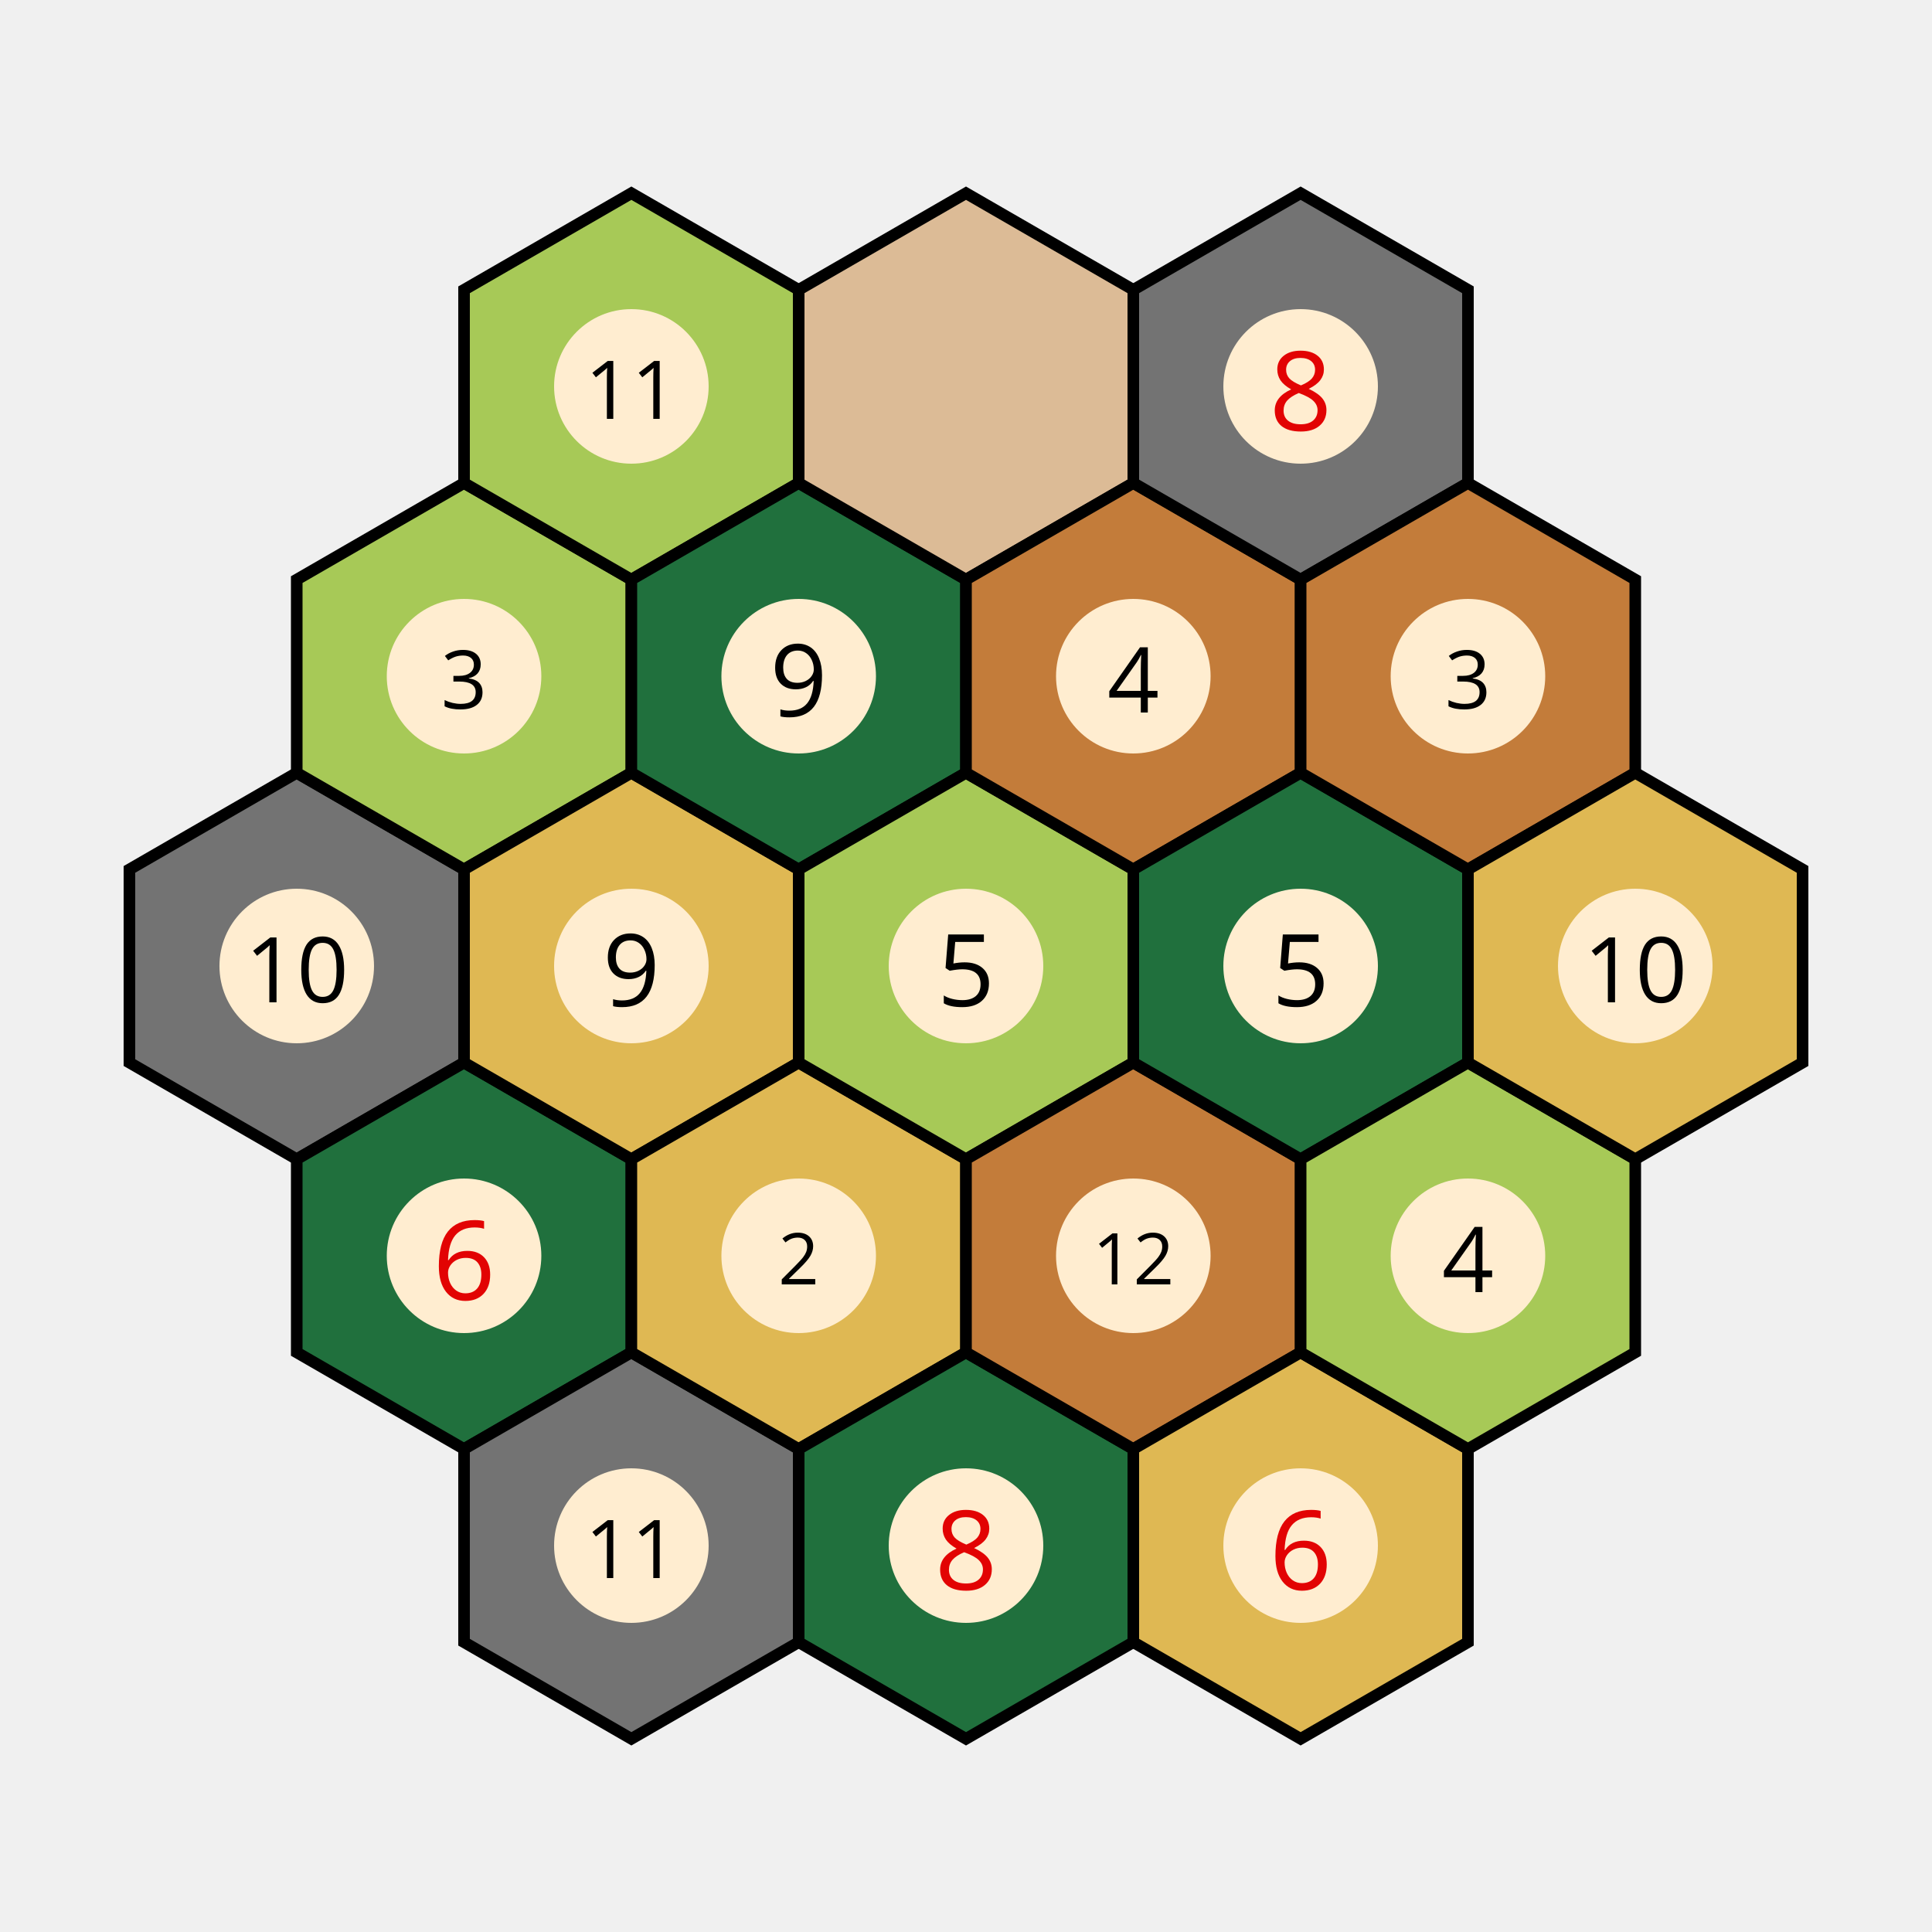
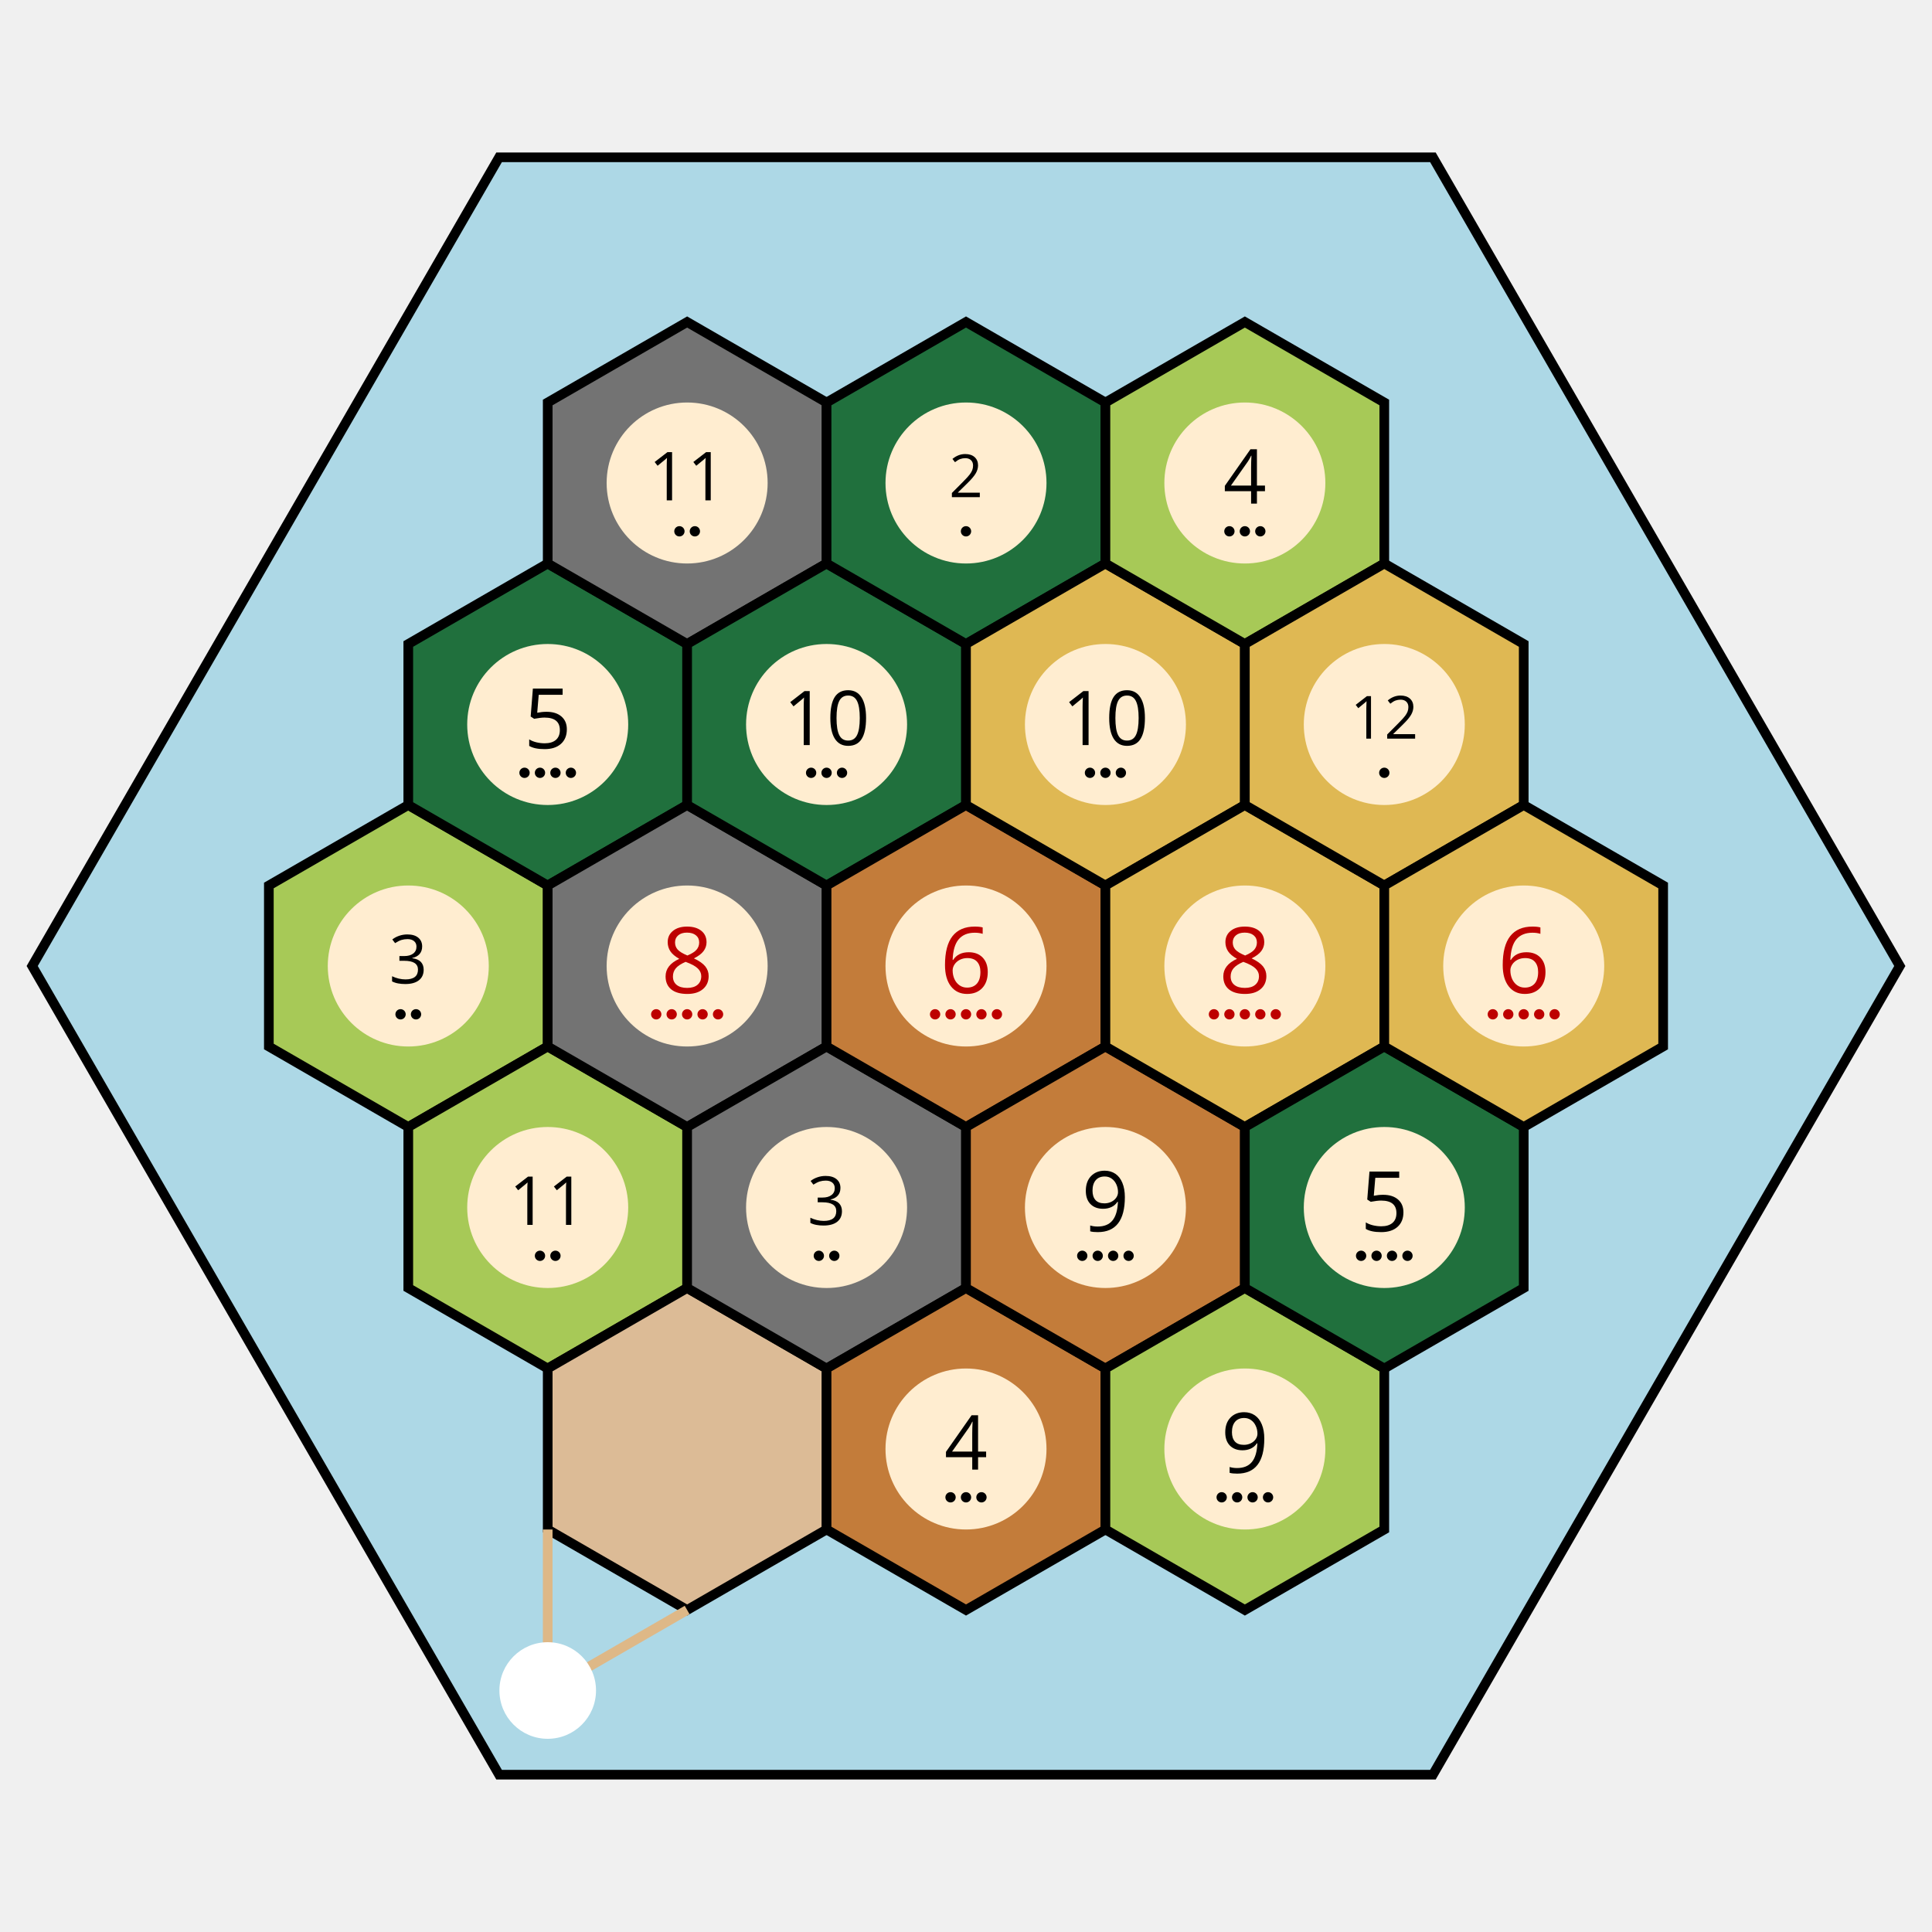
- <svg xmlns="http://www.w3.org/2000/svg" width="500" height="500" viewBox="-250.0 -250.0 500 500">
+ <svg xmlns="http://www.w3.org/2000/svg" width="600" height="600" viewBox="-300.0 -300.0 600 600">
  <defs>
</defs>
-   <path d="M-173.205,-50.0 L-216.506,-25 L-216.506,25 L-173.205,50.0 L-129.904,25 L-129.904,-25 Z" fill="#737373" stroke="black" stroke-width="3" />
-   <circle cx="-173.205" cy="-0.0" r="20.0" fill="#FFEDD0" />
-   <text x="-173.205" y="-0.0" font-size="23.5" font-family="Open Sans" fill="#000000" text-anchor="middle" dy="0.4em">10</text>
-   <path d="M-129.904,-125.0 L-173.205,-100.0 L-173.205,-50 L-129.904,-25.0 L-86.603,-50 L-86.603,-100 Z" fill="#a7c957" stroke="black" stroke-width="3" />
-   <circle cx="-129.904" cy="-75.0" r="20.0" fill="#FFEDD0" />
-   <text x="-129.904" y="-75.0" font-size="21.0" font-family="Open Sans" fill="#000000" text-anchor="middle" dy="0.4em">3</text>
-   <path d="M-86.603,-200.0 L-129.904,-175.0 L-129.904,-125 L-86.603,-100.0 L-43.301,-125 L-43.301,-175 Z" fill="#a7c957" stroke="black" stroke-width="3" />
-   <circle cx="-86.603" cy="-150.0" r="20.0" fill="#FFEDD0" />
-   <text x="-86.603" y="-150.0" font-size="21.0" font-family="Open Sans" fill="#000000" text-anchor="middle" dy="0.4em">11</text>
-   <path d="M-129.904,25.0 L-173.205,50 L-173.205,100 L-129.904,125.0 L-86.603,100 L-86.603,50 Z" fill="#20703D" stroke="black" stroke-width="3" />
-   <circle cx="-129.904" cy="75.0" r="20.0" fill="#FFEDD0" />
-   <text x="-129.904" y="75.0" font-size="28.5" font-family="Open Sans" fill="#E20303" text-anchor="middle" dy="0.4em">6</text>
-   <path d="M-86.603,-50.0 L-129.904,-25 L-129.904,25 L-86.603,50.0 L-43.301,25 L-43.301,-25 Z" fill="#DFB853" stroke="black" stroke-width="3" />
-   <circle cx="-86.603" cy="-0.0" r="20.0" fill="#FFEDD0" />
-   <text x="-86.603" y="-0.0" font-size="26.0" font-family="Open Sans" fill="#000000" text-anchor="middle" dy="0.4em">9</text>
-   <path d="M-43.301,-125.0 L-86.603,-100.0 L-86.603,-50 L-43.301,-25.0 L-1.4210854715202004e-14,-50 L2.1316282072803006e-14,-100 Z" fill="#20703D" stroke="black" stroke-width="3" />
-   <circle cx="-43.301" cy="-75.0" r="20.0" fill="#FFEDD0" />
-   <text x="-43.301" y="-75.0" font-size="26.0" font-family="Open Sans" fill="#000000" text-anchor="middle" dy="0.4em">9</text>
-   <path d="M0.0,-200.0 L-43.301,-175.0 L-43.301,-125 L-6.123233995736766e-15,-100.0 L43.301,-125 L43.301,-175 Z" fill="#DCBB96" stroke="black" stroke-width="3" />
-   <path d="M-86.603,100.0 L-129.904,125.0 L-129.904,175.0 L-86.603,200.0 L-43.301,175 L-43.301,125 Z" fill="#737373" stroke="black" stroke-width="3" />
-   <circle cx="-86.603" cy="150.0" r="20.0" fill="#FFEDD0" />
-   <text x="-86.603" y="150.0" font-size="21.0" font-family="Open Sans" fill="#000000" text-anchor="middle" dy="0.4em">11</text>
-   <path d="M-43.301,25.0 L-86.603,50 L-86.603,100 L-43.301,125.0 L-1.4210854715202004e-14,100 L2.1316282072803006e-14,50 Z" fill="#DFB853" stroke="black" stroke-width="3" />
-   <circle cx="-43.301" cy="75.0" r="20.0" fill="#FFEDD0" />
-   <text x="-43.301" y="75.0" font-size="18.5" font-family="Open Sans" fill="#000000" text-anchor="middle" dy="0.4em">2</text>
-   <path d="M0.0,-50.0 L-43.301,-25 L-43.301,25 L-6.123233995736766e-15,50.0 L43.301,25 L43.301,-25 Z" fill="#a7c957" stroke="black" stroke-width="3" />
-   <circle cx="0.0" cy="-0.0" r="20.0" fill="#FFEDD0" />
-   <text x="0.0" y="-0.0" font-size="26.0" font-family="Open Sans" fill="#000000" text-anchor="middle" dy="0.4em">5</text>
-   <path d="M43.301,-125.0 L0.0,-100.0 L-7.105427357601002e-15,-50 L43.301,-25.0 L86.603,-50 L86.603,-100 Z" fill="#C37C3A" stroke="black" stroke-width="3" />
-   <circle cx="43.301" cy="-75.0" r="20.0" fill="#FFEDD0" />
-   <text x="43.301" y="-75.0" font-size="23.5" font-family="Open Sans" fill="#000000" text-anchor="middle" dy="0.4em">4</text>
-   <path d="M86.603,-200.0 L43.301,-175.0 L43.301,-125 L86.603,-100.0 L129.904,-125 L129.904,-175 Z" fill="#737373" stroke="black" stroke-width="3" />
-   <circle cx="86.603" cy="-150.0" r="20.0" fill="#FFEDD0" />
-   <text x="86.603" y="-150.0" font-size="28.5" font-family="Open Sans" fill="#E20303" text-anchor="middle" dy="0.4em">8</text>
-   <path d="M0.0,100.0 L-43.301,125.0 L-43.301,175.0 L-6.123233995736766e-15,200.0 L43.301,175 L43.301,125 Z" fill="#20703D" stroke="black" stroke-width="3" />
-   <circle cx="0.0" cy="150.0" r="20.0" fill="#FFEDD0" />
-   <text x="0.0" y="150.0" font-size="28.5" font-family="Open Sans" fill="#E20303" text-anchor="middle" dy="0.4em">8</text>
-   <path d="M43.301,25.0 L0.0,50 L-7.105427357601002e-15,100 L43.301,125.0 L86.603,100 L86.603,50 Z" fill="#C37C3A" stroke="black" stroke-width="3" />
-   <circle cx="43.301" cy="75.0" r="20.0" fill="#FFEDD0" />
-   <text x="43.301" y="75.0" font-size="18.5" font-family="Open Sans" fill="#000000" text-anchor="middle" dy="0.4em">12</text>
-   <path d="M86.603,-50.0 L43.301,-25 L43.301,25 L86.603,50.0 L129.904,25 L129.904,-25 Z" fill="#20703D" stroke="black" stroke-width="3" />
-   <circle cx="86.603" cy="-0.0" r="20.0" fill="#FFEDD0" />
-   <text x="86.603" y="-0.0" font-size="26.0" font-family="Open Sans" fill="#000000" text-anchor="middle" dy="0.4em">5</text>
-   <path d="M129.904,-125.0 L86.603,-100.0 L86.603,-50 L129.904,-25.0 L173.205,-50 L173.205,-100 Z" fill="#C37C3A" stroke="black" stroke-width="3" />
-   <circle cx="129.904" cy="-75.0" r="20.0" fill="#FFEDD0" />
-   <text x="129.904" y="-75.0" font-size="21.0" font-family="Open Sans" fill="#000000" text-anchor="middle" dy="0.4em">3</text>
-   <path d="M86.603,100.0 L43.301,125.0 L43.301,175.0 L86.603,200.0 L129.904,175 L129.904,125 Z" fill="#DFB853" stroke="black" stroke-width="3" />
-   <circle cx="86.603" cy="150.0" r="20.0" fill="#FFEDD0" />
-   <text x="86.603" y="150.0" font-size="28.5" font-family="Open Sans" fill="#E20303" text-anchor="middle" dy="0.4em">6</text>
-   <path d="M129.904,25.0 L86.603,50 L86.603,100 L129.904,125.0 L173.205,100 L173.205,50 Z" fill="#a7c957" stroke="black" stroke-width="3" />
-   <circle cx="129.904" cy="75.0" r="20.0" fill="#FFEDD0" />
-   <text x="129.904" y="75.0" font-size="23.5" font-family="Open Sans" fill="#000000" text-anchor="middle" dy="0.4em">4</text>
-   <path d="M173.205,-50.0 L129.904,-25 L129.904,25 L173.205,50.0 L216.506,25 L216.506,-25 Z" fill="#DFB853" stroke="black" stroke-width="3" />
-   <circle cx="173.205" cy="-0.0" r="20.0" fill="#FFEDD0" />
-   <text x="173.205" y="-0.0" font-size="23.5" font-family="Open Sans" fill="#000000" text-anchor="middle" dy="0.4em">10</text>
+   <path d="M-145,-251.147 L-290.0,-4.263256414560601e-14 L-145,251.147 L145,251.147 L290.0,1.8474111129762605e-13 L145,-251.147 Z" fill="lightblue" stroke="black" stroke-width="3" />
+   <path d="M-173.205,-50.0 L-216.506,-25 L-216.506,25 L-173.205,50.0 L-129.904,25 L-129.904,-25 Z" fill="#a7c957" stroke="black" stroke-width="3" coords="(-2, 0)" />
+   <path d="M-129.904,-125.0 L-173.205,-100.0 L-173.205,-50 L-129.904,-25.0 L-86.603,-50 L-86.603,-100 Z" fill="#20703D" stroke="black" stroke-width="3" coords="(-2, 1)" />
+   <path d="M-86.603,-200.0 L-129.904,-175.0 L-129.904,-125 L-86.603,-100.0 L-43.301,-125 L-43.301,-175 Z" fill="#737373" stroke="black" stroke-width="3" coords="(-2, 2)" />
+   <path d="M-129.904,25.0 L-173.205,50 L-173.205,100 L-129.904,125.0 L-86.603,100 L-86.603,50 Z" fill="#a7c957" stroke="black" stroke-width="3" coords="(-1, -1)" />
+   <path d="M-86.603,-50.0 L-129.904,-25 L-129.904,25 L-86.603,50.0 L-43.301,25 L-43.301,-25 Z" fill="#737373" stroke="black" stroke-width="3" coords="(-1, 0)" />
+   <path d="M-43.301,-125.0 L-86.603,-100.0 L-86.603,-50 L-43.301,-25.0 L-1.4210854715202004e-14,-50 L2.1316282072803006e-14,-100 Z" fill="#20703D" stroke="black" stroke-width="3" coords="(-1, 1)" />
+   <path d="M0.0,-200.0 L-43.301,-175.0 L-43.301,-125 L-6.123233995736766e-15,-100.0 L43.301,-125 L43.301,-175 Z" fill="#20703D" stroke="black" stroke-width="3" coords="(-1, 2)" />
+   <path d="M-86.603,100.0 L-129.904,125.0 L-129.904,175.0 L-86.603,200.0 L-43.301,175 L-43.301,125 Z" fill="#DCBB96" stroke="black" stroke-width="3" coords="(0, -2)" />
+   <path d="M-43.301,25.0 L-86.603,50 L-86.603,100 L-43.301,125.0 L-1.4210854715202004e-14,100 L2.1316282072803006e-14,50 Z" fill="#737373" stroke="black" stroke-width="3" coords="(0, -1)" />
+   <path d="M0.0,-50.0 L-43.301,-25 L-43.301,25 L-6.123233995736766e-15,50.0 L43.301,25 L43.301,-25 Z" fill="#C37C3A" stroke="black" stroke-width="3" coords="(0, 0)" />
+   <path d="M43.301,-125.0 L0.0,-100.0 L-7.105427357601002e-15,-50 L43.301,-25.0 L86.603,-50 L86.603,-100 Z" fill="#DFB853" stroke="black" stroke-width="3" coords="(0, 1)" />
+   <path d="M86.603,-200.0 L43.301,-175.0 L43.301,-125 L86.603,-100.0 L129.904,-125 L129.904,-175 Z" fill="#a7c957" stroke="black" stroke-width="3" coords="(0, 2)" />
+   <path d="M0.0,100.0 L-43.301,125.0 L-43.301,175.0 L-6.123233995736766e-15,200.0 L43.301,175 L43.301,125 Z" fill="#C37C3A" stroke="black" stroke-width="3" coords="(1, -2)" />
+   <path d="M43.301,25.0 L0.0,50 L-7.105427357601002e-15,100 L43.301,125.0 L86.603,100 L86.603,50 Z" fill="#C37C3A" stroke="black" stroke-width="3" coords="(1, -1)" />
+   <path d="M86.603,-50.0 L43.301,-25 L43.301,25 L86.603,50.0 L129.904,25 L129.904,-25 Z" fill="#DFB853" stroke="black" stroke-width="3" coords="(1, 0)" />
+   <path d="M129.904,-125.0 L86.603,-100.0 L86.603,-50 L129.904,-25.0 L173.205,-50 L173.205,-100 Z" fill="#DFB853" stroke="black" stroke-width="3" coords="(1, 1)" />
+   <path d="M86.603,100.0 L43.301,125.0 L43.301,175.0 L86.603,200.0 L129.904,175 L129.904,125 Z" fill="#a7c957" stroke="black" stroke-width="3" coords="(2, -2)" />
+   <path d="M129.904,25.0 L86.603,50 L86.603,100 L129.904,125.0 L173.205,100 L173.205,50 Z" fill="#20703D" stroke="black" stroke-width="3" coords="(2, -1)" />
+   <path d="M173.205,-50.0 L129.904,-25 L129.904,25 L173.205,50.0 L216.506,25 L216.506,-25 Z" fill="#DFB853" stroke="black" stroke-width="3" coords="(2, 0)" />
+   <circle cx="-173.205" cy="-0.0" r="25.0" fill="#FFEDD0" />
+   <text x="-173.205" y="-3.0" font-size="21.0" font-family="Open Sans" fill="#000000" text-anchor="middle" dy="0.4em">3</text>
+   <circle cx="-170.805" cy="15.0" r="1.6" fill="#000000" />
+   <circle cx="-175.605" cy="15.0" r="1.6" fill="#000000" />
+   <circle cx="-129.904" cy="-75.0" r="25.0" fill="#FFEDD0" />
+   <text x="-129.904" y="-78.0" font-size="26.0" font-family="Open Sans" fill="#000000" text-anchor="middle" dy="0.4em">5</text>
+   <circle cx="-127.504" cy="-60.0" r="1.6" fill="#000000" />
+   <circle cx="-132.304" cy="-60.0" r="1.6" fill="#000000" />
+   <circle cx="-122.704" cy="-60.0" r="1.6" fill="#000000" />
+   <circle cx="-137.104" cy="-60.0" r="1.6" fill="#000000" />
+   <circle cx="-86.603" cy="-150.0" r="25.0" fill="#FFEDD0" />
+   <text x="-86.603" y="-153.0" font-size="21.0" font-family="Open Sans" fill="#000000" text-anchor="middle" dy="0.4em">11</text>
+   <circle cx="-84.203" cy="-135.0" r="1.6" fill="#000000" />
+   <circle cx="-89.003" cy="-135.0" r="1.6" fill="#000000" />
+   <circle cx="-129.904" cy="75.0" r="25.0" fill="#FFEDD0" />
+   <text x="-129.904" y="72.0" font-size="21.0" font-family="Open Sans" fill="#000000" text-anchor="middle" dy="0.4em">11</text>
+   <circle cx="-127.504" cy="90.0" r="1.6" fill="#000000" />
+   <circle cx="-132.304" cy="90.0" r="1.6" fill="#000000" />
+   <circle cx="-86.603" cy="-0.0" r="25.0" fill="#FFEDD0" />
+   <text x="-86.603" y="-3.0" font-size="28.5" font-family="Open Sans" fill="#BD0000" text-anchor="middle" dy="0.4em">8</text>
+   <circle cx="-86.603" cy="15.0" r="1.6" fill="#BD0000" />
+   <circle cx="-81.803" cy="15.0" r="1.6" fill="#BD0000" />
+   <circle cx="-91.403" cy="15.0" r="1.6" fill="#BD0000" />
+   <circle cx="-77.003" cy="15.0" r="1.6" fill="#BD0000" />
+   <circle cx="-96.203" cy="15.0" r="1.6" fill="#BD0000" />
+   <circle cx="-43.301" cy="-75.0" r="25.0" fill="#FFEDD0" />
+   <text x="-43.301" y="-78.0" font-size="23.5" font-family="Open Sans" fill="#000000" text-anchor="middle" dy="0.4em">10</text>
+   <circle cx="-43.301" cy="-60.0" r="1.6" fill="#000000" />
+   <circle cx="-38.501" cy="-60.0" r="1.6" fill="#000000" />
+   <circle cx="-48.101" cy="-60.0" r="1.6" fill="#000000" />
+   <circle cx="0.0" cy="-150.0" r="25.0" fill="#FFEDD0" />
+   <text x="0.0" y="-153.0" font-size="18.5" font-family="Open Sans" fill="#000000" text-anchor="middle" dy="0.4em">2</text>
+   <circle cx="0.0" cy="-135.0" r="1.6" fill="#000000" />
+   <circle cx="-43.301" cy="75.0" r="25.0" fill="#FFEDD0" />
+   <text x="-43.301" y="72.0" font-size="21.0" font-family="Open Sans" fill="#000000" text-anchor="middle" dy="0.4em">3</text>
+   <circle cx="-40.901" cy="90.0" r="1.6" fill="#000000" />
+   <circle cx="-45.701" cy="90.0" r="1.6" fill="#000000" />
+   <circle cx="0.0" cy="-0.0" r="25.0" fill="#FFEDD0" />
+   <text x="0.0" y="-3.0" font-size="28.5" font-family="Open Sans" fill="#BD0000" text-anchor="middle" dy="0.4em">6</text>
+   <circle cx="0.0" cy="15.0" r="1.6" fill="#BD0000" />
+   <circle cx="4.8" cy="15.0" r="1.6" fill="#BD0000" />
+   <circle cx="-4.8" cy="15.0" r="1.6" fill="#BD0000" />
+   <circle cx="9.6" cy="15.0" r="1.6" fill="#BD0000" />
+   <circle cx="-9.6" cy="15.0" r="1.6" fill="#BD0000" />
+   <circle cx="43.301" cy="-75.0" r="25.0" fill="#FFEDD0" />
+   <text x="43.301" y="-78.0" font-size="23.5" font-family="Open Sans" fill="#000000" text-anchor="middle" dy="0.4em">10</text>
+   <circle cx="43.301" cy="-60.0" r="1.6" fill="#000000" />
+   <circle cx="48.101" cy="-60.0" r="1.6" fill="#000000" />
+   <circle cx="38.501" cy="-60.0" r="1.6" fill="#000000" />
+   <circle cx="86.603" cy="-150.0" r="25.0" fill="#FFEDD0" />
+   <text x="86.603" y="-153.0" font-size="23.5" font-family="Open Sans" fill="#000000" text-anchor="middle" dy="0.4em">4</text>
+   <circle cx="86.603" cy="-135.0" r="1.6" fill="#000000" />
+   <circle cx="91.403" cy="-135.0" r="1.6" fill="#000000" />
+   <circle cx="81.803" cy="-135.0" r="1.6" fill="#000000" />
+   <circle cx="0.0" cy="150.0" r="25.0" fill="#FFEDD0" />
+   <text x="0.0" y="147.0" font-size="23.5" font-family="Open Sans" fill="#000000" text-anchor="middle" dy="0.4em">4</text>
+   <circle cx="0.0" cy="165.0" r="1.6" fill="#000000" />
+   <circle cx="4.8" cy="165.0" r="1.6" fill="#000000" />
+   <circle cx="-4.8" cy="165.0" r="1.6" fill="#000000" />
+   <circle cx="43.301" cy="75.0" r="25.0" fill="#FFEDD0" />
+   <text x="43.301" y="72.0" font-size="26.0" font-family="Open Sans" fill="#000000" text-anchor="middle" dy="0.4em">9</text>
+   <circle cx="45.701" cy="90.0" r="1.6" fill="#000000" />
+   <circle cx="40.901" cy="90.0" r="1.6" fill="#000000" />
+   <circle cx="50.501" cy="90.0" r="1.6" fill="#000000" />
+   <circle cx="36.101" cy="90.0" r="1.6" fill="#000000" />
+   <circle cx="86.603" cy="-0.0" r="25.0" fill="#FFEDD0" />
+   <text x="86.603" y="-3.0" font-size="28.5" font-family="Open Sans" fill="#BD0000" text-anchor="middle" dy="0.4em">8</text>
+   <circle cx="86.603" cy="15.0" r="1.6" fill="#BD0000" />
+   <circle cx="91.403" cy="15.0" r="1.6" fill="#BD0000" />
+   <circle cx="81.803" cy="15.0" r="1.6" fill="#BD0000" />
+   <circle cx="96.203" cy="15.0" r="1.6" fill="#BD0000" />
+   <circle cx="77.003" cy="15.0" r="1.6" fill="#BD0000" />
+   <circle cx="129.904" cy="-75.0" r="25.0" fill="#FFEDD0" />
+   <text x="129.904" y="-78.0" font-size="18.5" font-family="Open Sans" fill="#000000" text-anchor="middle" dy="0.4em">12</text>
+   <circle cx="129.904" cy="-60.0" r="1.6" fill="#000000" />
+   <circle cx="86.603" cy="150.0" r="25.0" fill="#FFEDD0" />
+   <text x="86.603" y="147.0" font-size="26.0" font-family="Open Sans" fill="#000000" text-anchor="middle" dy="0.4em">9</text>
+   <circle cx="89.003" cy="165.0" r="1.6" fill="#000000" />
+   <circle cx="84.203" cy="165.0" r="1.6" fill="#000000" />
+   <circle cx="93.803" cy="165.0" r="1.6" fill="#000000" />
+   <circle cx="79.403" cy="165.0" r="1.6" fill="#000000" />
+   <circle cx="129.904" cy="75.0" r="25.0" fill="#FFEDD0" />
+   <text x="129.904" y="72.0" font-size="26.0" font-family="Open Sans" fill="#000000" text-anchor="middle" dy="0.4em">5</text>
+   <circle cx="132.304" cy="90.0" r="1.6" fill="#000000" />
+   <circle cx="127.504" cy="90.0" r="1.6" fill="#000000" />
+   <circle cx="137.104" cy="90.0" r="1.6" fill="#000000" />
+   <circle cx="122.704" cy="90.0" r="1.6" fill="#000000" />
+   <circle cx="173.205" cy="-0.0" r="25.0" fill="#FFEDD0" />
+   <text x="173.205" y="-3.0" font-size="28.5" font-family="Open Sans" fill="#BD0000" text-anchor="middle" dy="0.4em">6</text>
+   <circle cx="173.205" cy="15.0" r="1.6" fill="#BD0000" />
+   <circle cx="178.005" cy="15.0" r="1.6" fill="#BD0000" />
+   <circle cx="168.405" cy="15.0" r="1.6" fill="#BD0000" />
+   <circle cx="182.805" cy="15.0" r="1.6" fill="#BD0000" />
+   <circle cx="163.605" cy="15.0" r="1.6" fill="#BD0000" />
+   <text x="-129.904" y="225" font-size="15" text-anchor="middle" dy="0.4em">3:1</text>
+   <path d="M-129.904,175.0 L-129.904,225" stroke="#DEB887" stroke-width="3" />
+   <path d="M-86.603,200.0 L-129.904,225" stroke="#DEB887" stroke-width="3" />
+   <circle cx="-129.904" cy="225" r="15" fill="white" />
</svg>
